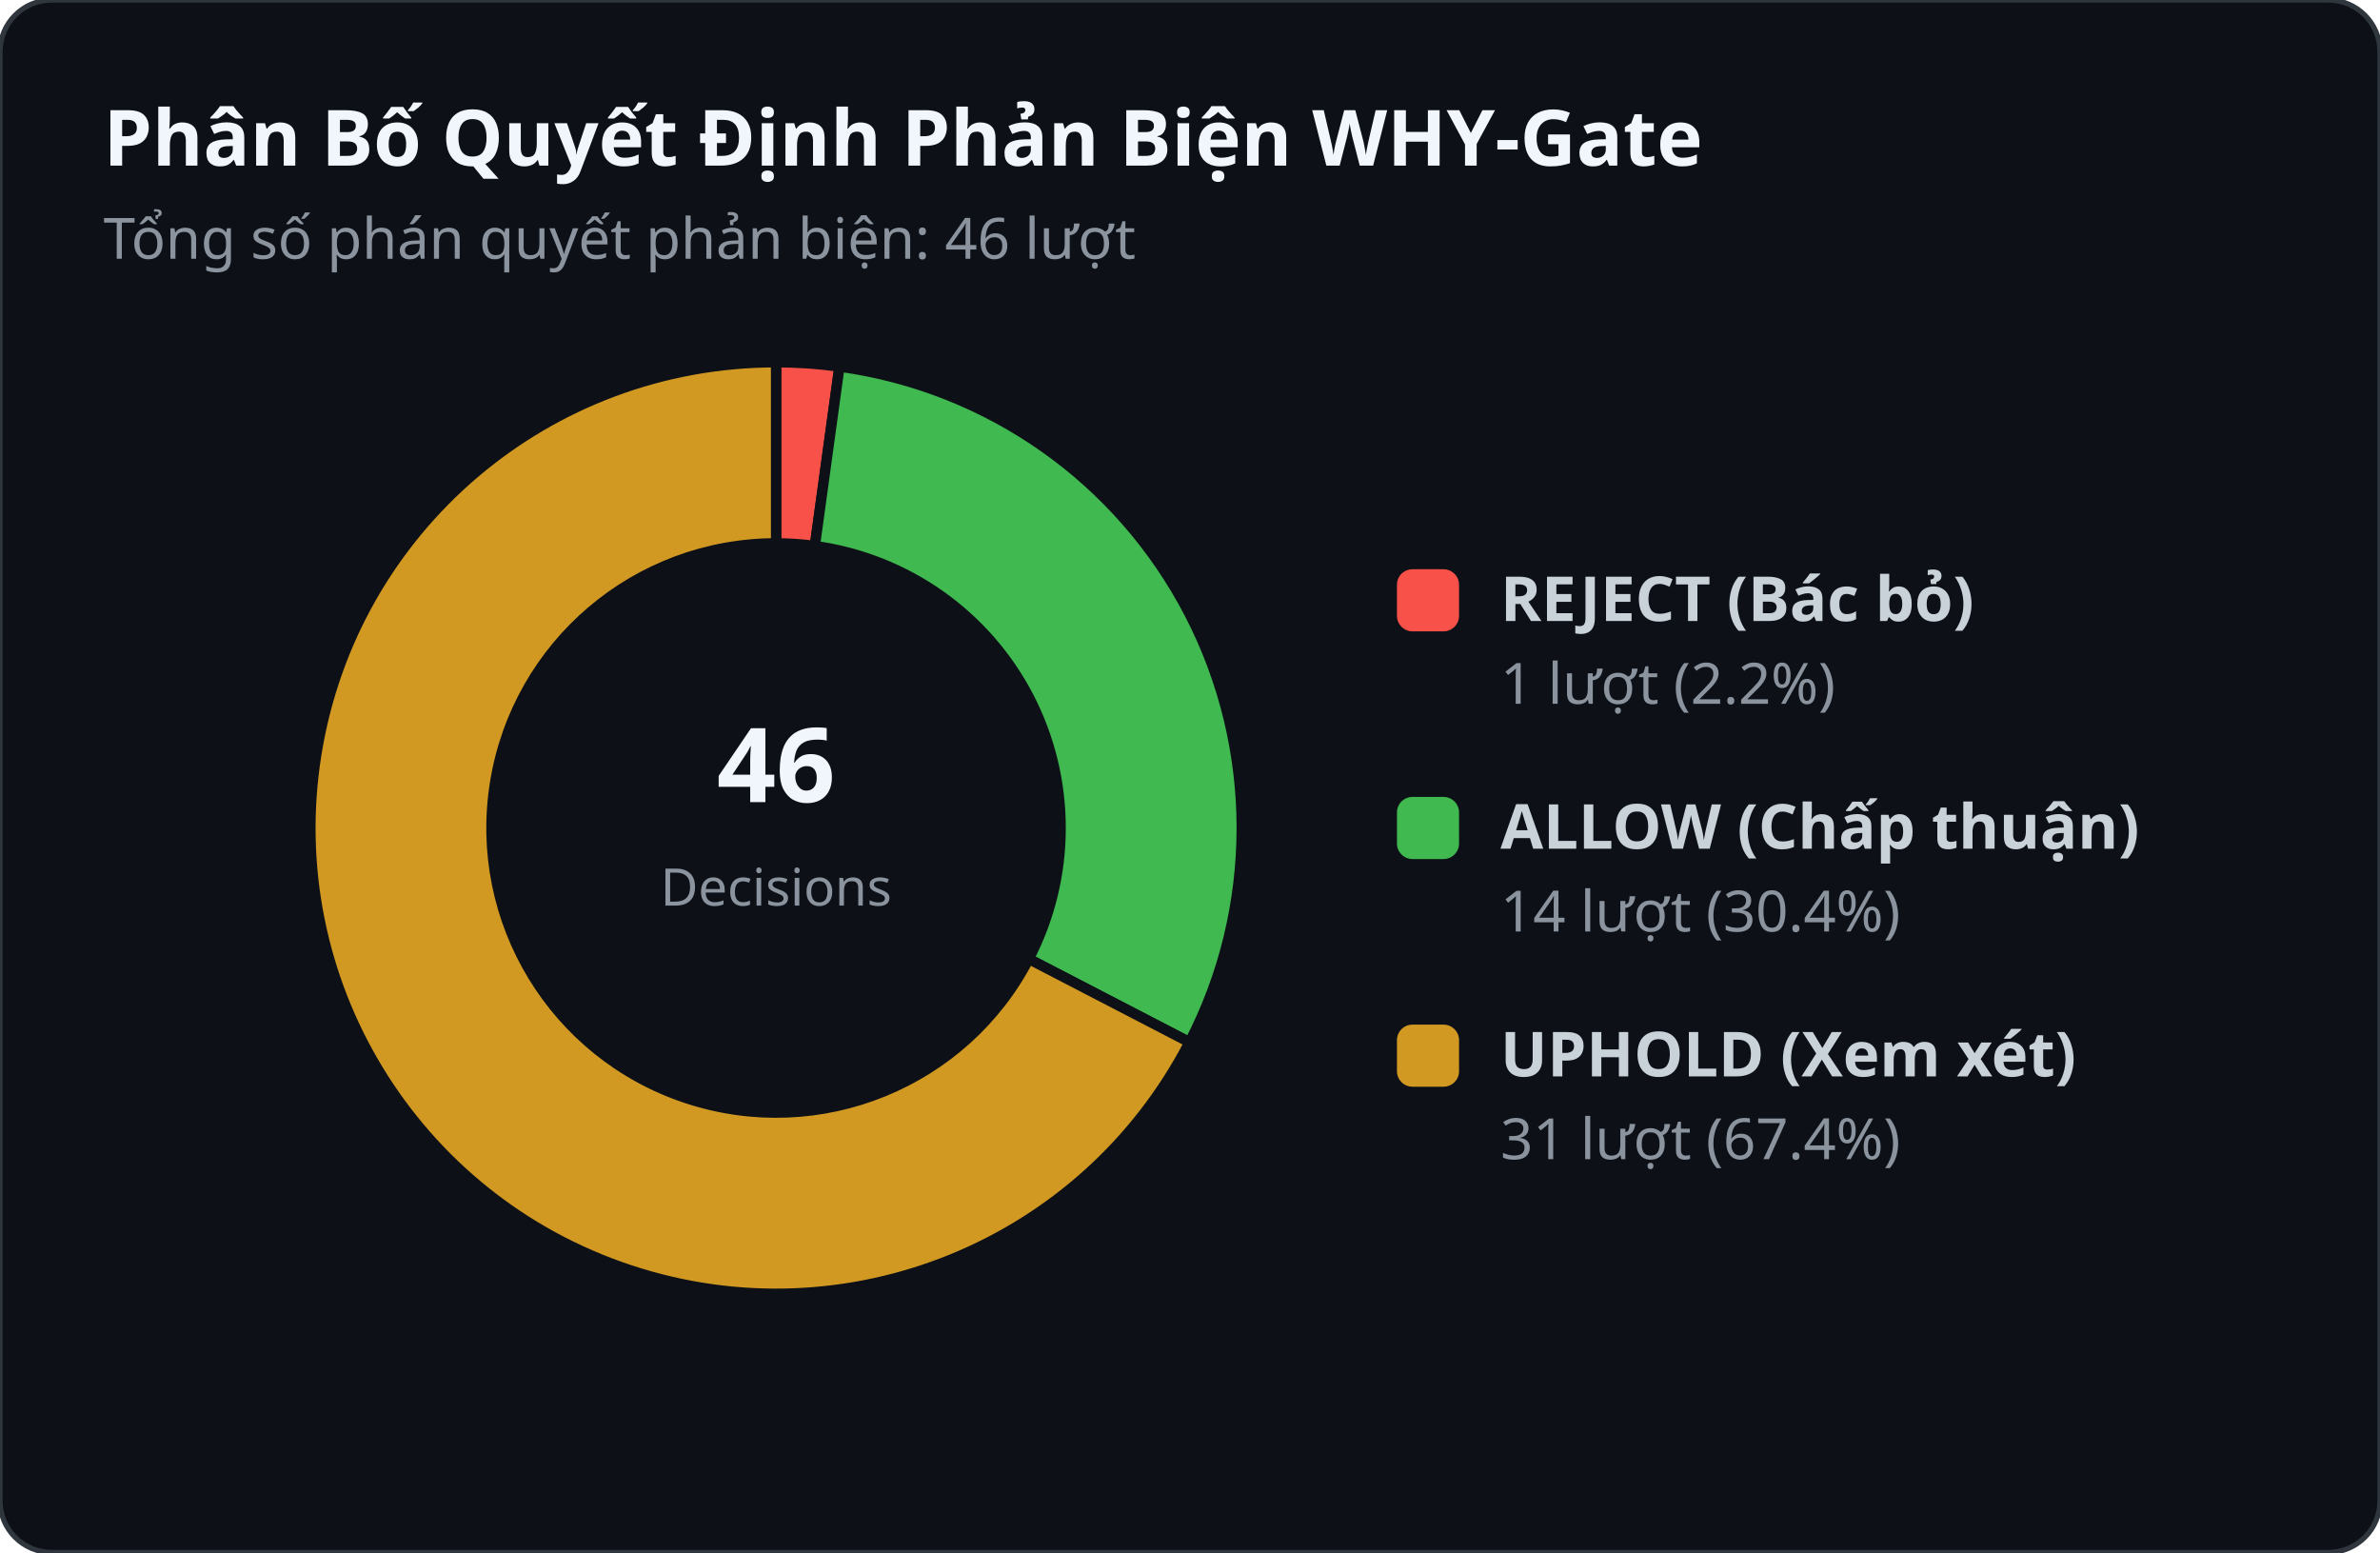
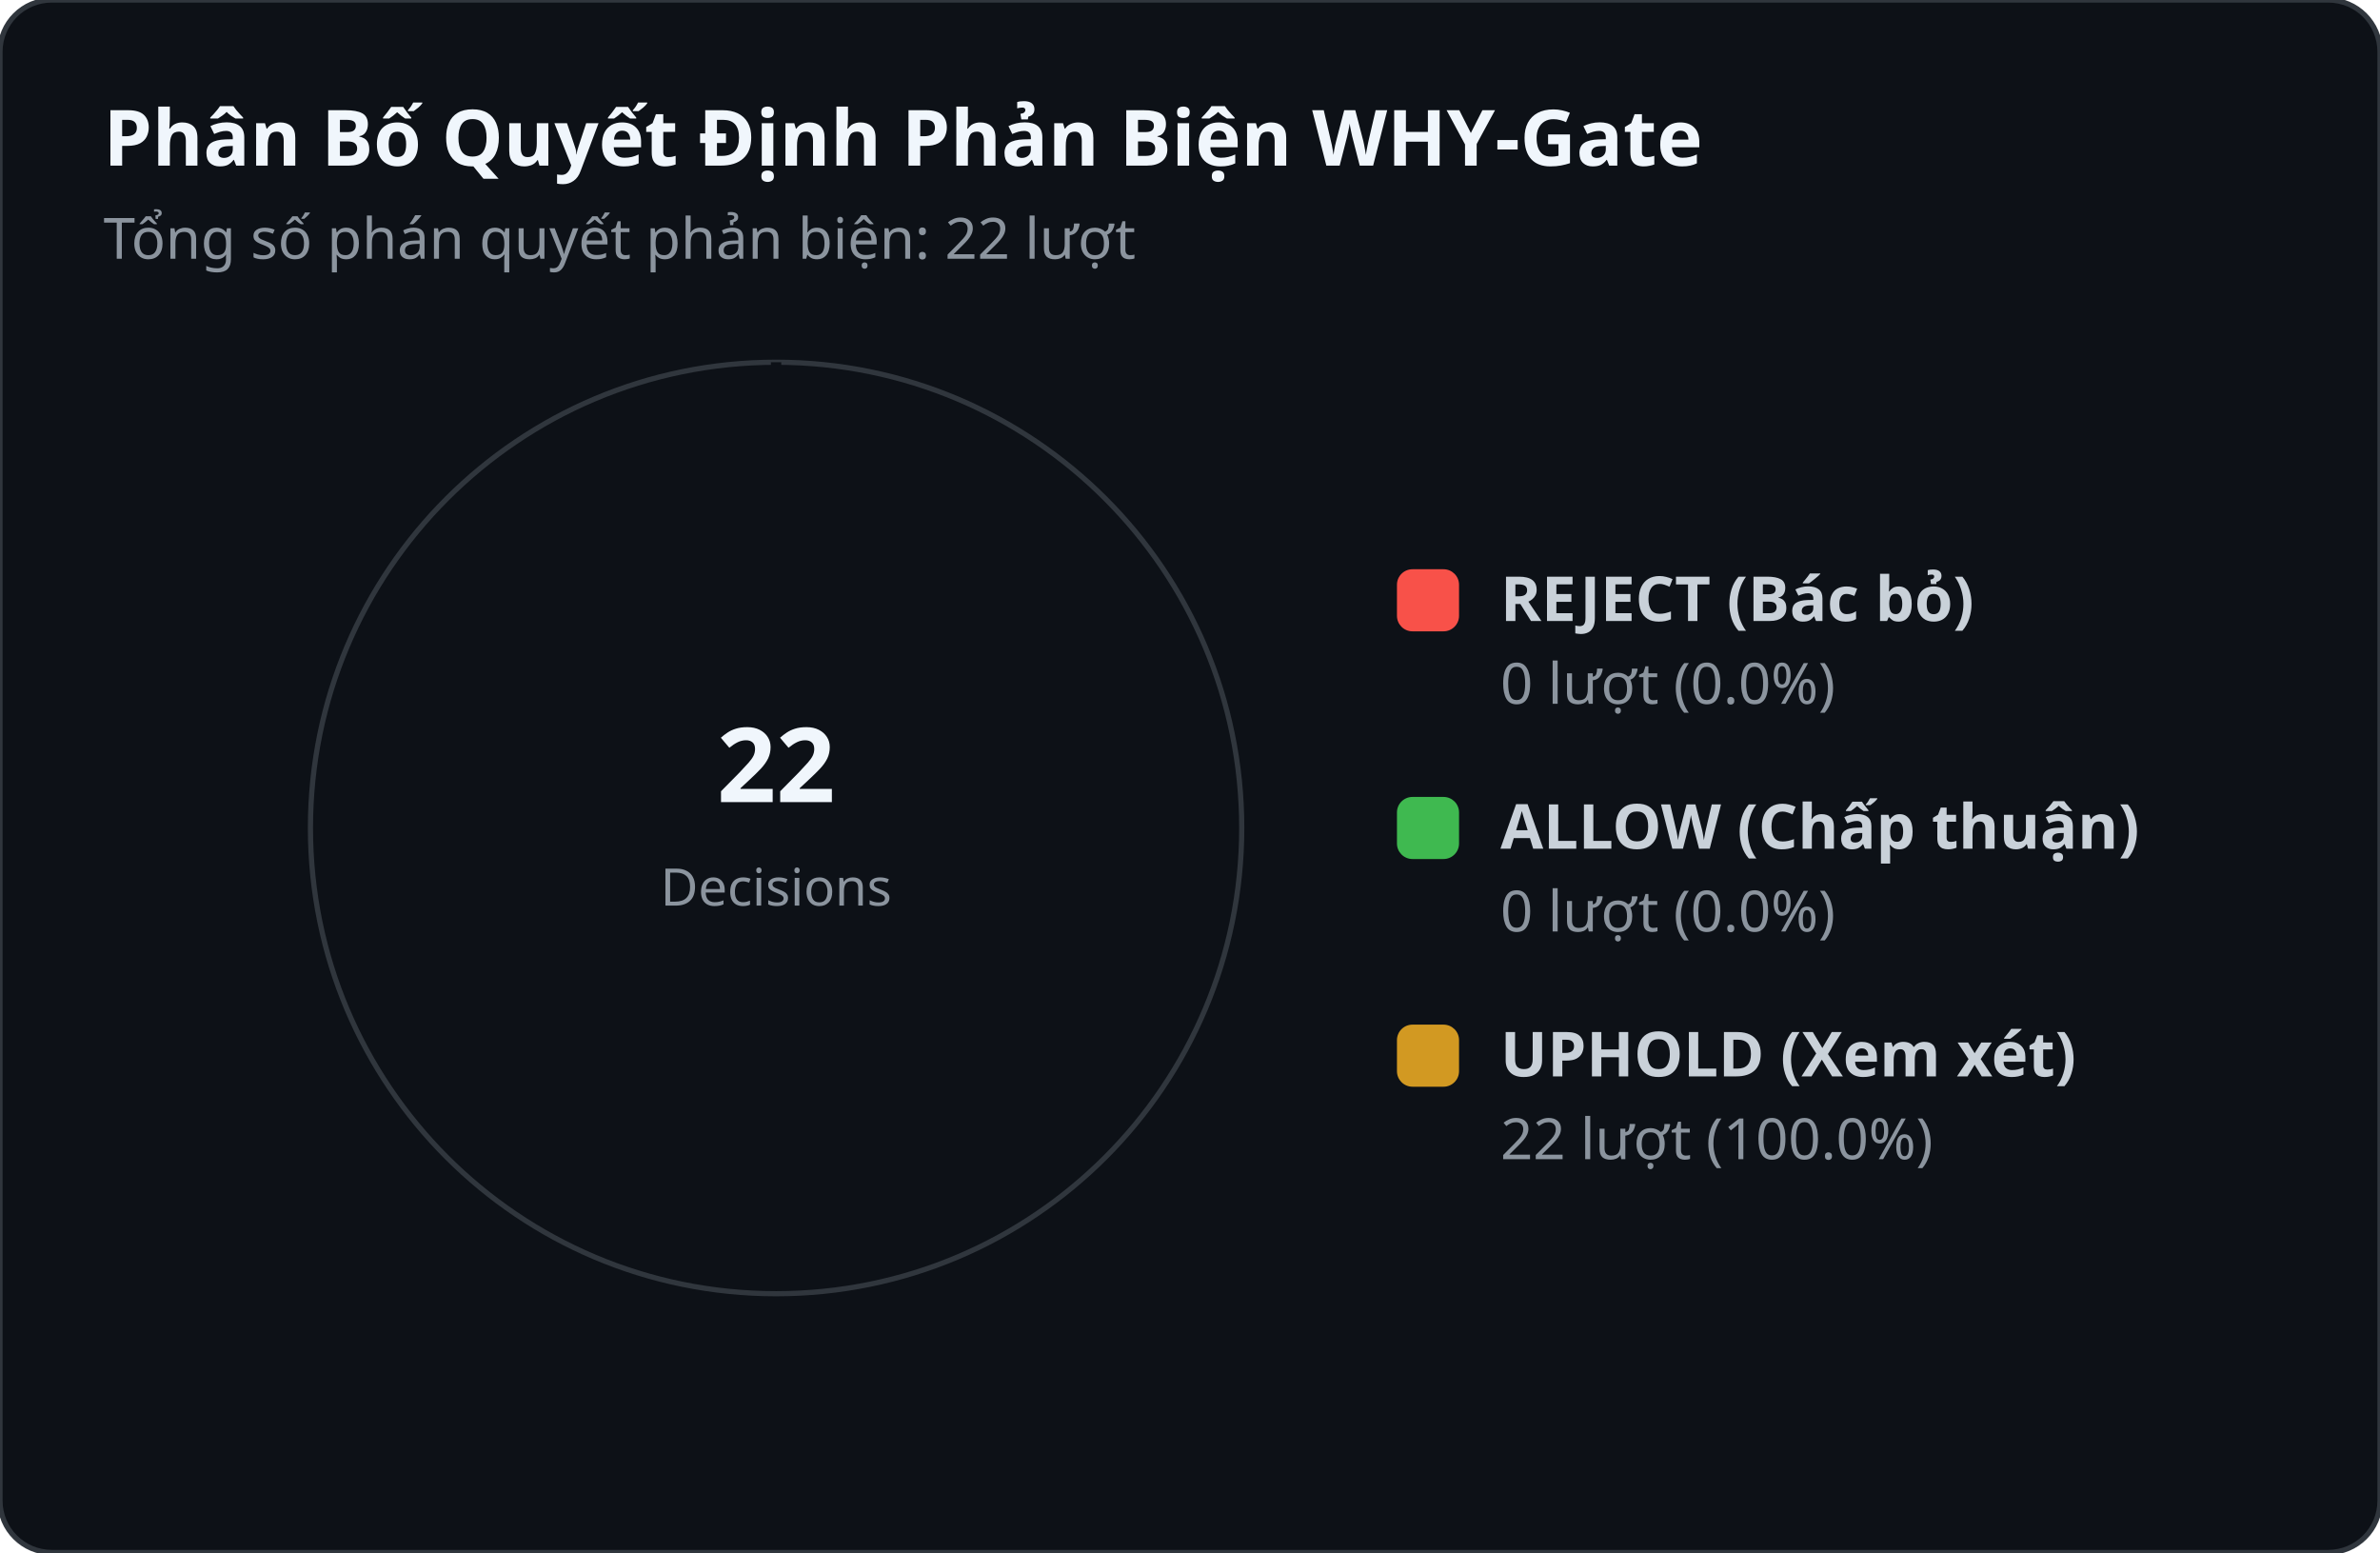
<svg xmlns="http://www.w3.org/2000/svg" width="460" height="300" viewBox="0 0 460 300">
  <rect width="460" height="300" rx="10" fill="#0d1117" stroke="#30363d" stroke-width="1" />
  <text x="20" y="32" font-family="sans-serif" font-size="15" font-weight="600" fill="#f0f6fc">Phân Bố Quyết Định Phản Biện WHY-Gate</text>
-   <text x="20" y="50" font-family="sans-serif" font-size="11" fill="#8b949e">Tổng số phán quyết phản biện: 46 lượt</text>
+   <text x="20" y="50" font-family="sans-serif" font-size="11" fill="#8b949e">Tổng số phán quyết phản biện: 22 lượt</text>
  <circle cx="150" cy="160" r="90" fill="none" stroke="#30363d" stroke-width="1" />
-   <path d="M 150.00 70.00 A 90 90 0 0 1 162.25 70.84 L 157.49 105.51 A 55 55 0 0 0 150.00 105.00 Z" fill="#f85149" stroke="#0d1117" stroke-width="2" />
-   <path d="M 162.25 70.84 A 90 90 0 0 1 229.91 201.41 L 198.83 185.30 A 55 55 0 0 0 157.49 105.51 Z" fill="#3fb950" stroke="#0d1117" stroke-width="2" />
-   <path d="M 229.91 201.41 A 90 90 0 1 1 150.00 70.00 L 150.00 105.00 A 55 55 0 1 0 198.83 185.30 Z" fill="#d29922" stroke="#0d1117" stroke-width="2" />
-   <text x="150" y="155" text-anchor="middle" font-family="sans-serif" font-size="20" font-weight="700" fill="#f0f6fc">46</text>
+   <path d="M 150.00 70.00 A 90 90 0 1 1 150.00 70.00 L 150.00 105.00 A 55 55 0 1 0 150.00 105.00 Z" fill="#d29922" stroke="#0d1117" stroke-width="2" />
+   <text x="150" y="155" text-anchor="middle" font-family="sans-serif" font-size="20" font-weight="700" fill="#f0f6fc">22</text>
  <text x="150" y="175" text-anchor="middle" font-family="sans-serif" font-size="10" fill="#8b949e">Decisions</text>
  <rect x="270" y="110" width="12" height="12" rx="3" fill="#f85149" />
  <text x="290" y="120" font-family="sans-serif" font-size="12" font-weight="600" fill="#c9d1d9">REJECT (Bác bỏ)</text>
-   <text x="290" y="136" font-family="sans-serif" font-size="11" fill="#8b949e">1 lượt (2.2%)</text>
+   <text x="290" y="136" font-family="sans-serif" font-size="11" fill="#8b949e">0 lượt (0.0%)</text>
  <rect x="270" y="154" width="12" height="12" rx="3" fill="#3fb950" />
  <text x="290" y="164" font-family="sans-serif" font-size="12" font-weight="600" fill="#c9d1d9">ALLOW (Chấp thuận)</text>
-   <text x="290" y="180" font-family="sans-serif" font-size="11" fill="#8b949e">14 lượt (30.4%)</text>
+   <text x="290" y="180" font-family="sans-serif" font-size="11" fill="#8b949e">0 lượt (0.0%)</text>
  <rect x="270" y="198" width="12" height="12" rx="3" fill="#d29922" />
  <text x="290" y="208" font-family="sans-serif" font-size="12" font-weight="600" fill="#c9d1d9">UPHOLD (Xem xét)</text>
-   <text x="290" y="224" font-family="sans-serif" font-size="11" fill="#8b949e">31 lượt (67.4%)</text>
+   <text x="290" y="224" font-family="sans-serif" font-size="11" fill="#8b949e">22 lượt (100.0%)</text>
</svg>
